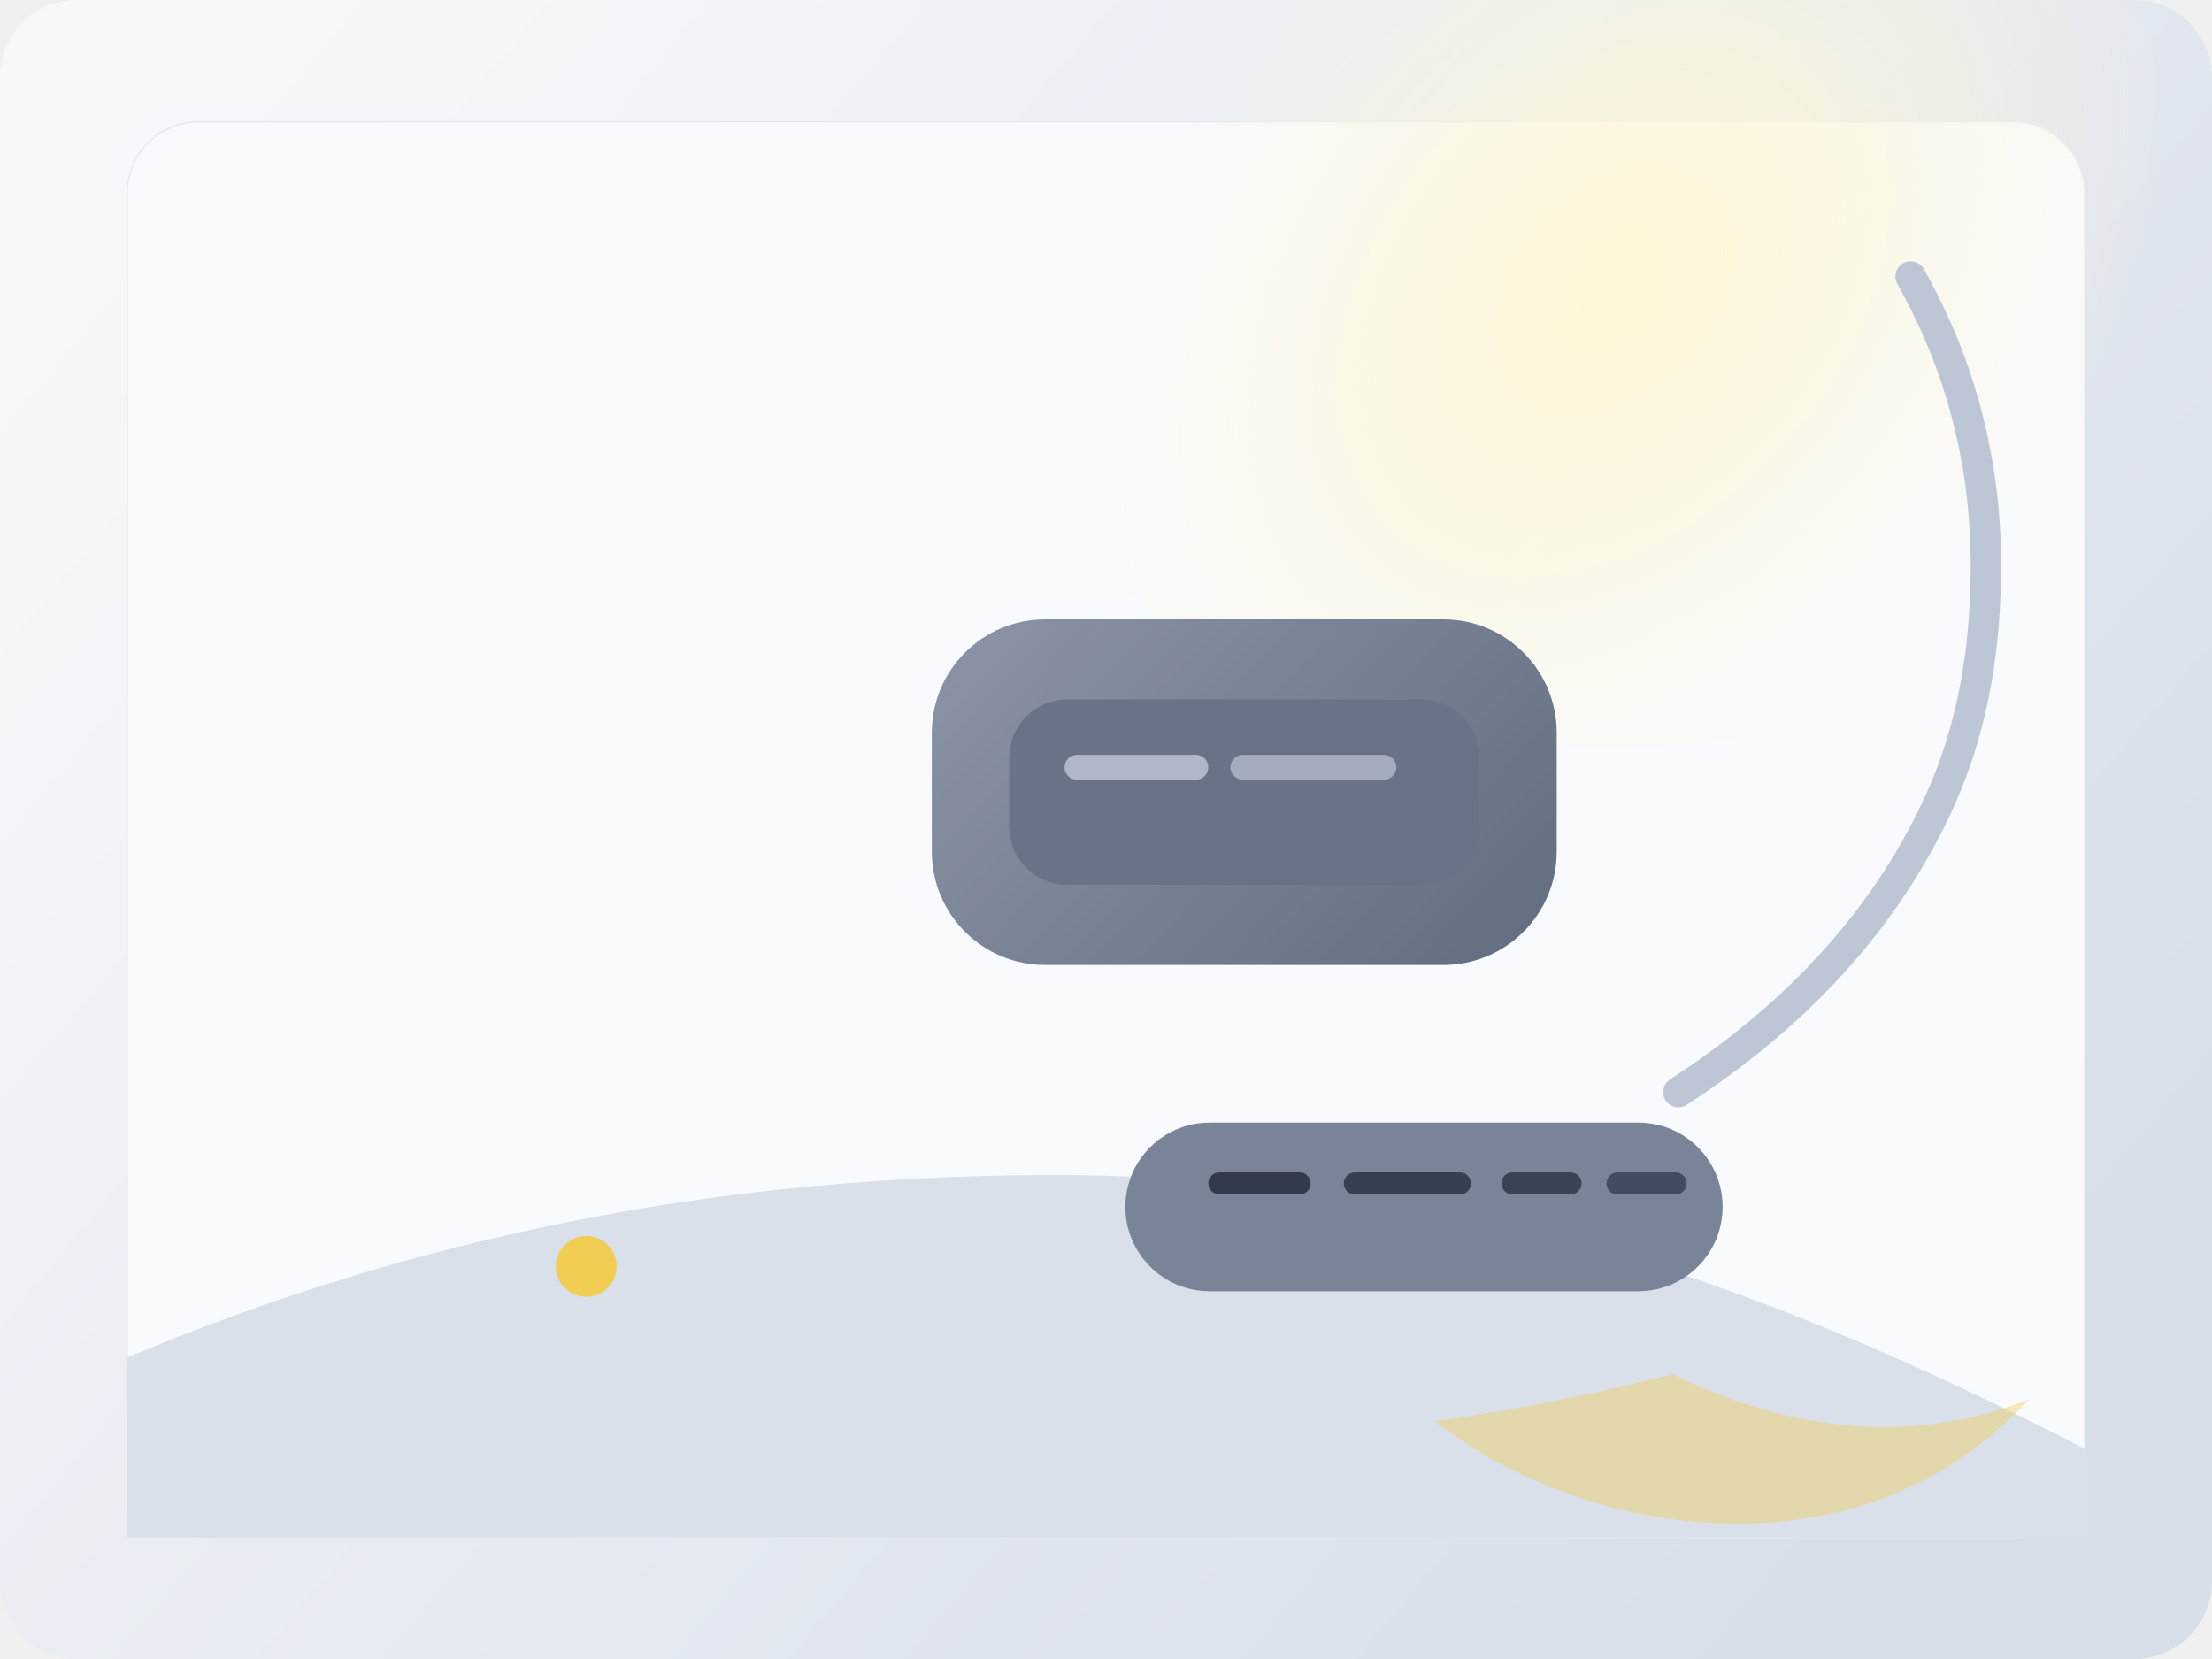
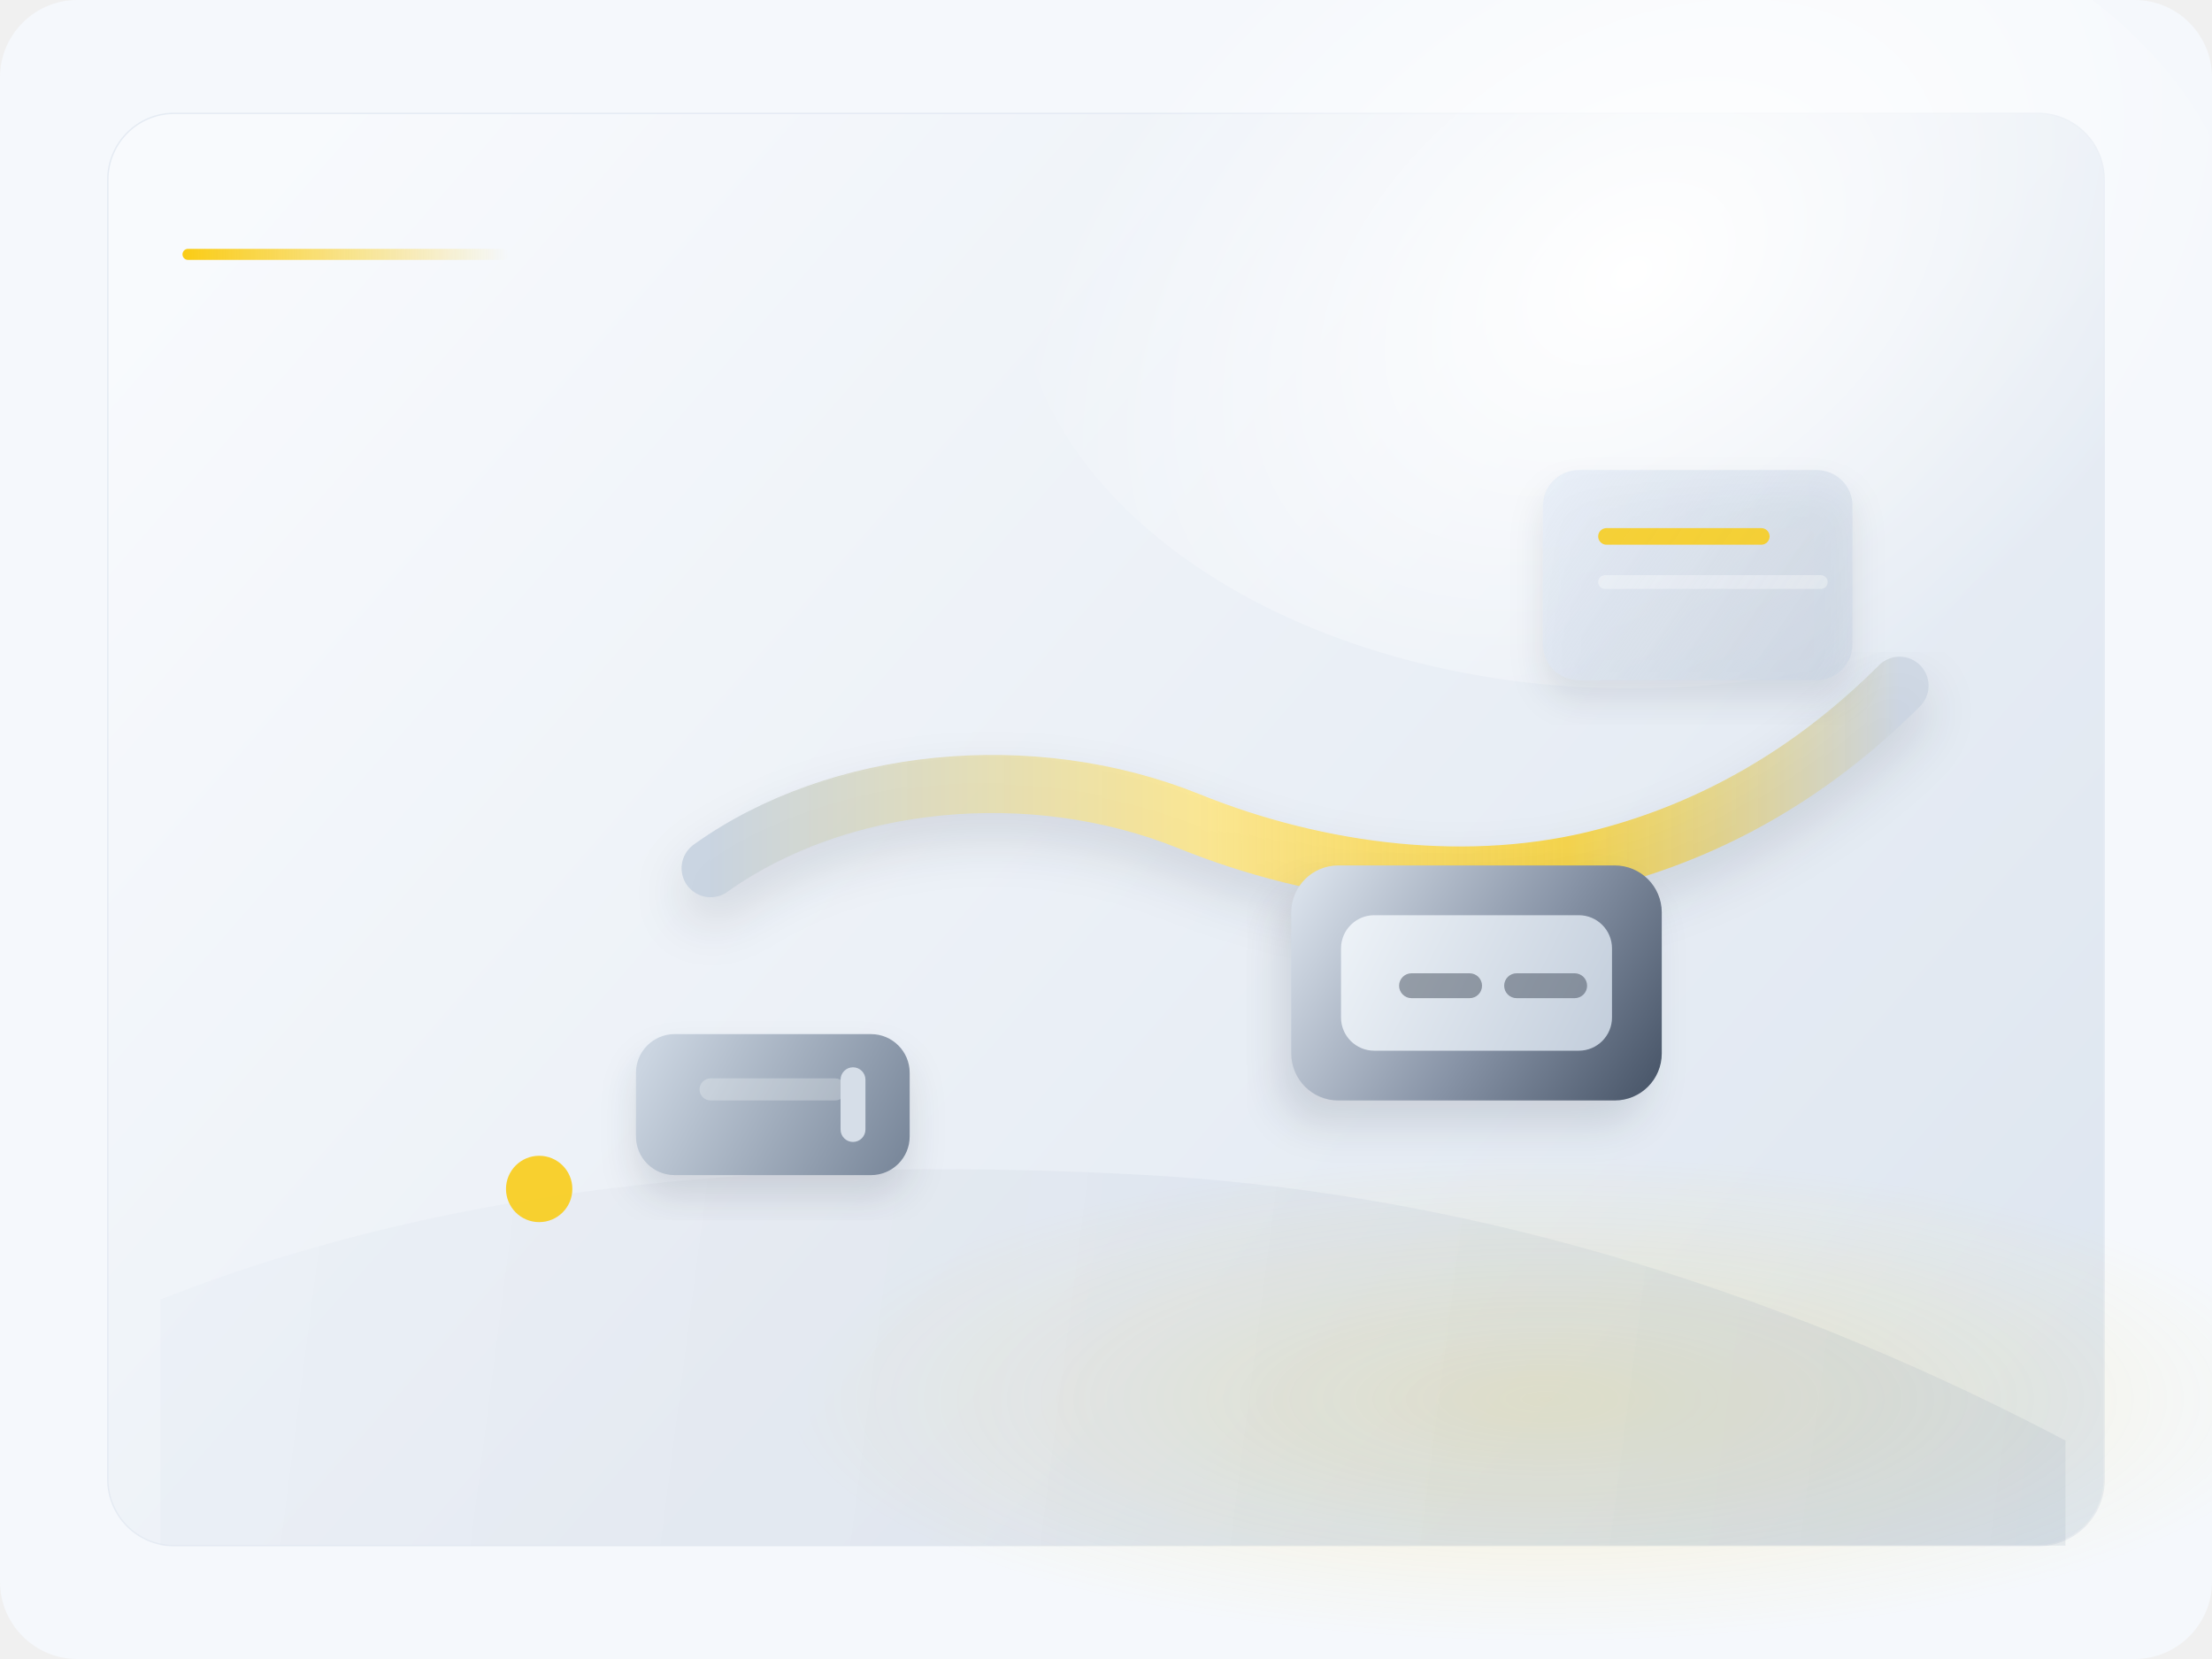
<svg xmlns="http://www.w3.org/2000/svg" width="1600" height="1200" viewBox="0 0 1600 1200" fill="none">
+   <rect width="1600" height="1200" rx="56" fill="#F5F8FC" />
+   <rect x="78" y="82" width="1444" height="1036" rx="48" fill="url(#shell)" stroke="#E5EBF3" />
+   <ellipse cx="1180" cy="198" rx="444" ry="300" fill="url(#glow)" />
+   <ellipse cx="1118" cy="1012" rx="554" ry="176" fill="url(#baseGlow)" />
+   <rect x="132" y="180" width="236" height="8" rx="4" fill="url(#accent)" />
+   <path d="M116 940C334 854 574 836 830 850C1080 864 1308 944 1494 1042V1118H116V940Z" fill="url(#plane)" />
+   <g filter="url(#shadowCable)">
+     <path d="M514 628C606 562 746 548 860 594C954 632 1064 646 1162 620C1238 600 1310 560 1374 496" stroke="url(#cableStroke)" stroke-width="42" stroke-linecap="round" />
+   </g>
+   <g filter="url(#shadowAdapter)">
+     <rect x="934" y="626" width="268" height="170" rx="34" fill="url(#adapterBody)" />
+     <rect x="970" y="662" width="196" height="98" rx="24" fill="url(#adapterFace)" />
+     <rect x="1012" y="704" width="60" height="18" rx="9" fill="#172131" fill-opacity="0.38" />
+     <rect x="1088" y="704" width="60" height="18" rx="9" fill="#172131" fill-opacity="0.38" />
+   </g>
+   <g filter="url(#shadowTip)">
+     <rect x="460" y="748" width="198" height="102" rx="28" fill="url(#tipBody)" />
+     <rect x="506" y="780" width="106" height="16" rx="8" fill="#F8FAFC" fill-opacity="0.28" />
+     <rect x="608" y="772" width="18" height="54" rx="9" fill="#D6DEE8" />
+   </g>
+   <g filter="url(#shadowCase)">
+     <rect x="1116" y="340" width="224" height="152" rx="26" fill="url(#caseCard)" />
+     <rect x="1156" y="382" width="124" height="12" rx="6" fill="#FACC15" fill-opacity="0.84" />
+     <rect x="1156" y="416" width="166" height="10" rx="5" fill="#FFFFFF" fill-opacity="0.34" />
+   </g>
+   <circle cx="390" cy="860" r="24" fill="#FACC15" fill-opacity="0.88" />
  <defs>
-     <linearGradient id="bg-accessories" x1="160" y1="80" x2="1360" y2="1090" gradientUnits="userSpaceOnUse">
-       <stop stop-color="#F6F8FB" />
-       <stop offset="1" stop-color="#D8DFE9" />
+     <linearGradient id="shell" x1="210" y1="88" x2="1388" y2="1120" gradientUnits="userSpaceOnUse">
+       <stop stop-color="#F8FAFD" />
+       <stop offset="1" stop-color="#DEE6F0" />
    </linearGradient>
-     <radialGradient id="glow-accessories" cx="0" cy="0" r="1" gradientUnits="userSpaceOnUse" gradientTransform="translate(1168 210) rotate(131.557) scale(470 330)">
-       <stop stop-color="#FFF7D6" />
-       <stop offset="1" stop-color="#FFF7D6" stop-opacity="0" />
+     <radialGradient id="glow" cx="0" cy="0" r="1" gradientUnits="userSpaceOnUse" gradientTransform="translate(1180 198) rotate(145.194) scale(498.557 337.867)">
+       <stop stop-color="#FFFFFF" />
+       <stop offset="1" stop-color="#FFFFFF" stop-opacity="0" />
    </radialGradient>
-     <linearGradient id="cable-body" x1="662" y1="446" x2="1102" y2="868" gradientUnits="userSpaceOnUse">
-       <stop stop-color="#8C96A8" />
-       <stop offset="1" stop-color="#596477" />
+     <radialGradient id="baseGlow" cx="0" cy="0" r="1" gradientUnits="userSpaceOnUse" gradientTransform="translate(1118 1012) rotate(90) scale(176 554)">
+       <stop stop-color="#FACC15" stop-opacity="0.18" />
+       <stop offset="1" stop-color="#FACC15" stop-opacity="0" />
+     </radialGradient>
+     <linearGradient id="accent" x1="132" y1="184" x2="368" y2="184" gradientUnits="userSpaceOnUse">
+       <stop stop-color="#FACC15" />
+       <stop offset="1" stop-color="#FACC15" stop-opacity="0" />
    </linearGradient>
+     <linearGradient id="plane" x1="116" y1="940" x2="1494" y2="1118" gradientUnits="userSpaceOnUse">
+       <stop stop-color="#D8E0EB" stop-opacity="0.14" />
+       <stop offset="1" stop-color="#98A6B8" stop-opacity="0.18" />
+     </linearGradient>
+     <linearGradient id="cableStroke" x1="514" y1="560" x2="1374" y2="560" gradientUnits="userSpaceOnUse">
+       <stop stop-color="#C7D2E0" stop-opacity="0.9" />
+       <stop offset="0.42" stop-color="#FDE68A" stop-opacity="0.92" />
+       <stop offset="0.72" stop-color="#FACC15" stop-opacity="0.74" />
+       <stop offset="1" stop-color="#CBD5E1" stop-opacity="0.8" />
+     </linearGradient>
+     <linearGradient id="adapterBody" x1="946" y1="636" x2="1192" y2="796" gradientUnits="userSpaceOnUse">
+       <stop stop-color="#D8E0EA" />
+       <stop offset="0.56" stop-color="#8793A6" />
+       <stop offset="1" stop-color="#495669" />
+     </linearGradient>
+     <linearGradient id="adapterFace" x1="970" y1="662" x2="1166" y2="760" gradientUnits="userSpaceOnUse">
+       <stop stop-color="#EEF3F8" />
+       <stop offset="1" stop-color="#C2CDDB" />
+     </linearGradient>
+     <linearGradient id="tipBody" x1="472" y1="756" x2="646" y2="850" gradientUnits="userSpaceOnUse">
+       <stop stop-color="#CBD5E1" />
+       <stop offset="1" stop-color="#7A889B" />
+     </linearGradient>
+     <linearGradient id="caseCard" x1="1126" y1="348" x2="1334" y2="490" gradientUnits="userSpaceOnUse">
+       <stop stop-color="#E7EEF7" stop-opacity="0.92" />
+       <stop offset="1" stop-color="#C9D4E3" stop-opacity="0.5" />
+     </linearGradient>
+     <filter id="shadowCable" x="446" y="472" width="996" height="236" filterUnits="userSpaceOnUse" color-interpolation-filters="sRGB">
+       <feFlood flood-opacity="0" result="BackgroundImageFix" />
+       <feColorMatrix in="SourceAlpha" type="matrix" values="0 0 0 0 0 0 0 0 0 0 0 0 0 0 0 0 0 0 127 0" result="hardAlpha" />
+       <feOffset dy="18" />
+       <feGaussianBlur stdDeviation="18" />
+       <feColorMatrix type="matrix" values="0 0 0 0 0.059 0 0 0 0 0.09 0 0 0 0 0.161 0 0 0 0.12 0" />
+       <feBlend mode="normal" in2="BackgroundImageFix" result="effect1_dropShadow" />
+       <feBlend mode="normal" in="SourceGraphic" in2="effect1_dropShadow" result="shape" />
+     </filter>
+     <filter id="shadowAdapter" x="902" y="600" width="348" height="246" filterUnits="userSpaceOnUse" color-interpolation-filters="sRGB">
+       <feFlood flood-opacity="0" result="BackgroundImageFix" />
+       <feColorMatrix in="SourceAlpha" type="matrix" values="0 0 0 0 0 0 0 0 0 0 0 0 0 0 0 0 0 0 127 0" result="hardAlpha" />
+       <feOffset dx="-10" dy="18" />
+       <feGaussianBlur stdDeviation="14" />
+       <feColorMatrix type="matrix" values="0 0 0 0 0.059 0 0 0 0 0.09 0 0 0 0 0.161 0 0 0 0.12 0" />
+       <feBlend mode="normal" in2="BackgroundImageFix" result="effect1_dropShadow" />
+       <feBlend mode="normal" in="SourceGraphic" in2="effect1_dropShadow" result="shape" />
+     </filter>
+     <filter id="shadowTip" x="434" y="726" width="254" height="156" filterUnits="userSpaceOnUse" color-interpolation-filters="sRGB">
+       <feFlood flood-opacity="0" result="BackgroundImageFix" />
+       <feColorMatrix in="SourceAlpha" type="matrix" values="0 0 0 0 0 0 0 0 0 0 0 0 0 0 0 0 0 0 127 0" result="hardAlpha" />
+       <feOffset dy="16" />
+       <feGaussianBlur stdDeviation="13" />
+       <feColorMatrix type="matrix" values="0 0 0 0 0.059 0 0 0 0 0.09 0 0 0 0 0.161 0 0 0 0.12 0" />
+       <feBlend mode="normal" in2="BackgroundImageFix" result="effect1_dropShadow" />
+       <feBlend mode="normal" in="SourceGraphic" in2="effect1_dropShadow" result="shape" />
+     </filter>
+     <filter id="shadowCase" x="1092" y="324" width="278" height="200" filterUnits="userSpaceOnUse" color-interpolation-filters="sRGB">
+       <feFlood flood-opacity="0" result="BackgroundImageFix" />
+       <feColorMatrix in="SourceAlpha" type="matrix" values="0 0 0 0 0 0 0 0 0 0 0 0 0 0 0 0 0 0 127 0" result="hardAlpha" />
+       <feOffset dy="14" />
+       <feGaussianBlur stdDeviation="12" />
+       <feColorMatrix type="matrix" values="0 0 0 0 0.059 0 0 0 0 0.09 0 0 0 0 0.161 0 0 0 0.1 0" />
+       <feBlend mode="normal" in2="BackgroundImageFix" result="effect1_dropShadow" />
+       <feBlend mode="normal" in="SourceGraphic" in2="effect1_dropShadow" result="shape" />
+     </filter>
  </defs>
-   <rect width="1600" height="1200" rx="56" fill="url(#bg-accessories)" />
-   <rect x="92" y="88" width="1416" height="1024" rx="52" fill="#F8FAFD" stroke="#E4EAF2" />
-   <ellipse cx="1168" cy="210" rx="470" ry="330" fill="url(#glow-accessories)" />
-   <path d="M92 982C296 896 522 848 778 850C1040 854 1240 910 1508 1048V1112H92V982Z" fill="#D9E0EA" />
-   <rect x="674" y="448" width="452" height="250" rx="82" fill="url(#cable-body)" />
-   <rect x="730" y="506" width="340" height="134" rx="42" fill="#687387" />
-   <rect x="770" y="546" width="104" height="18" rx="9" fill="#AEB8C9" />
-   <rect x="890" y="546" width="120" height="18" rx="9" fill="#A3ADBF" />
-   <rect x="814" y="812" width="432" height="122" rx="61" fill="#7A8499" />
-   <rect x="874" y="848" width="74" height="16" rx="8" fill="#313B4C" />
-   <rect x="972" y="848" width="92" height="16" rx="8" fill="#354052" />
-   <rect x="1086" y="848" width="58" height="16" rx="8" fill="#384356" />
-   <rect x="1162" y="848" width="58" height="16" rx="8" fill="#414C60" />
-   <path d="M1214 790C1300 734 1362 666 1400 586C1422 540 1434 488 1436 430C1440 340 1418 264 1382 200" stroke="#BDC6D5" stroke-width="22" stroke-linecap="round" />
-   <path d="M1210 994C1300 1038 1388 1044 1468 1012C1410 1074 1336 1104 1248 1102C1170 1100 1094 1072 1038 1028C1096 1020 1154 1008 1210 994Z" fill="#F3CC47" fill-opacity="0.38" />
-   <circle cx="424" cy="916" r="22" fill="#F3CC47" fill-opacity="0.92" />
</svg>
